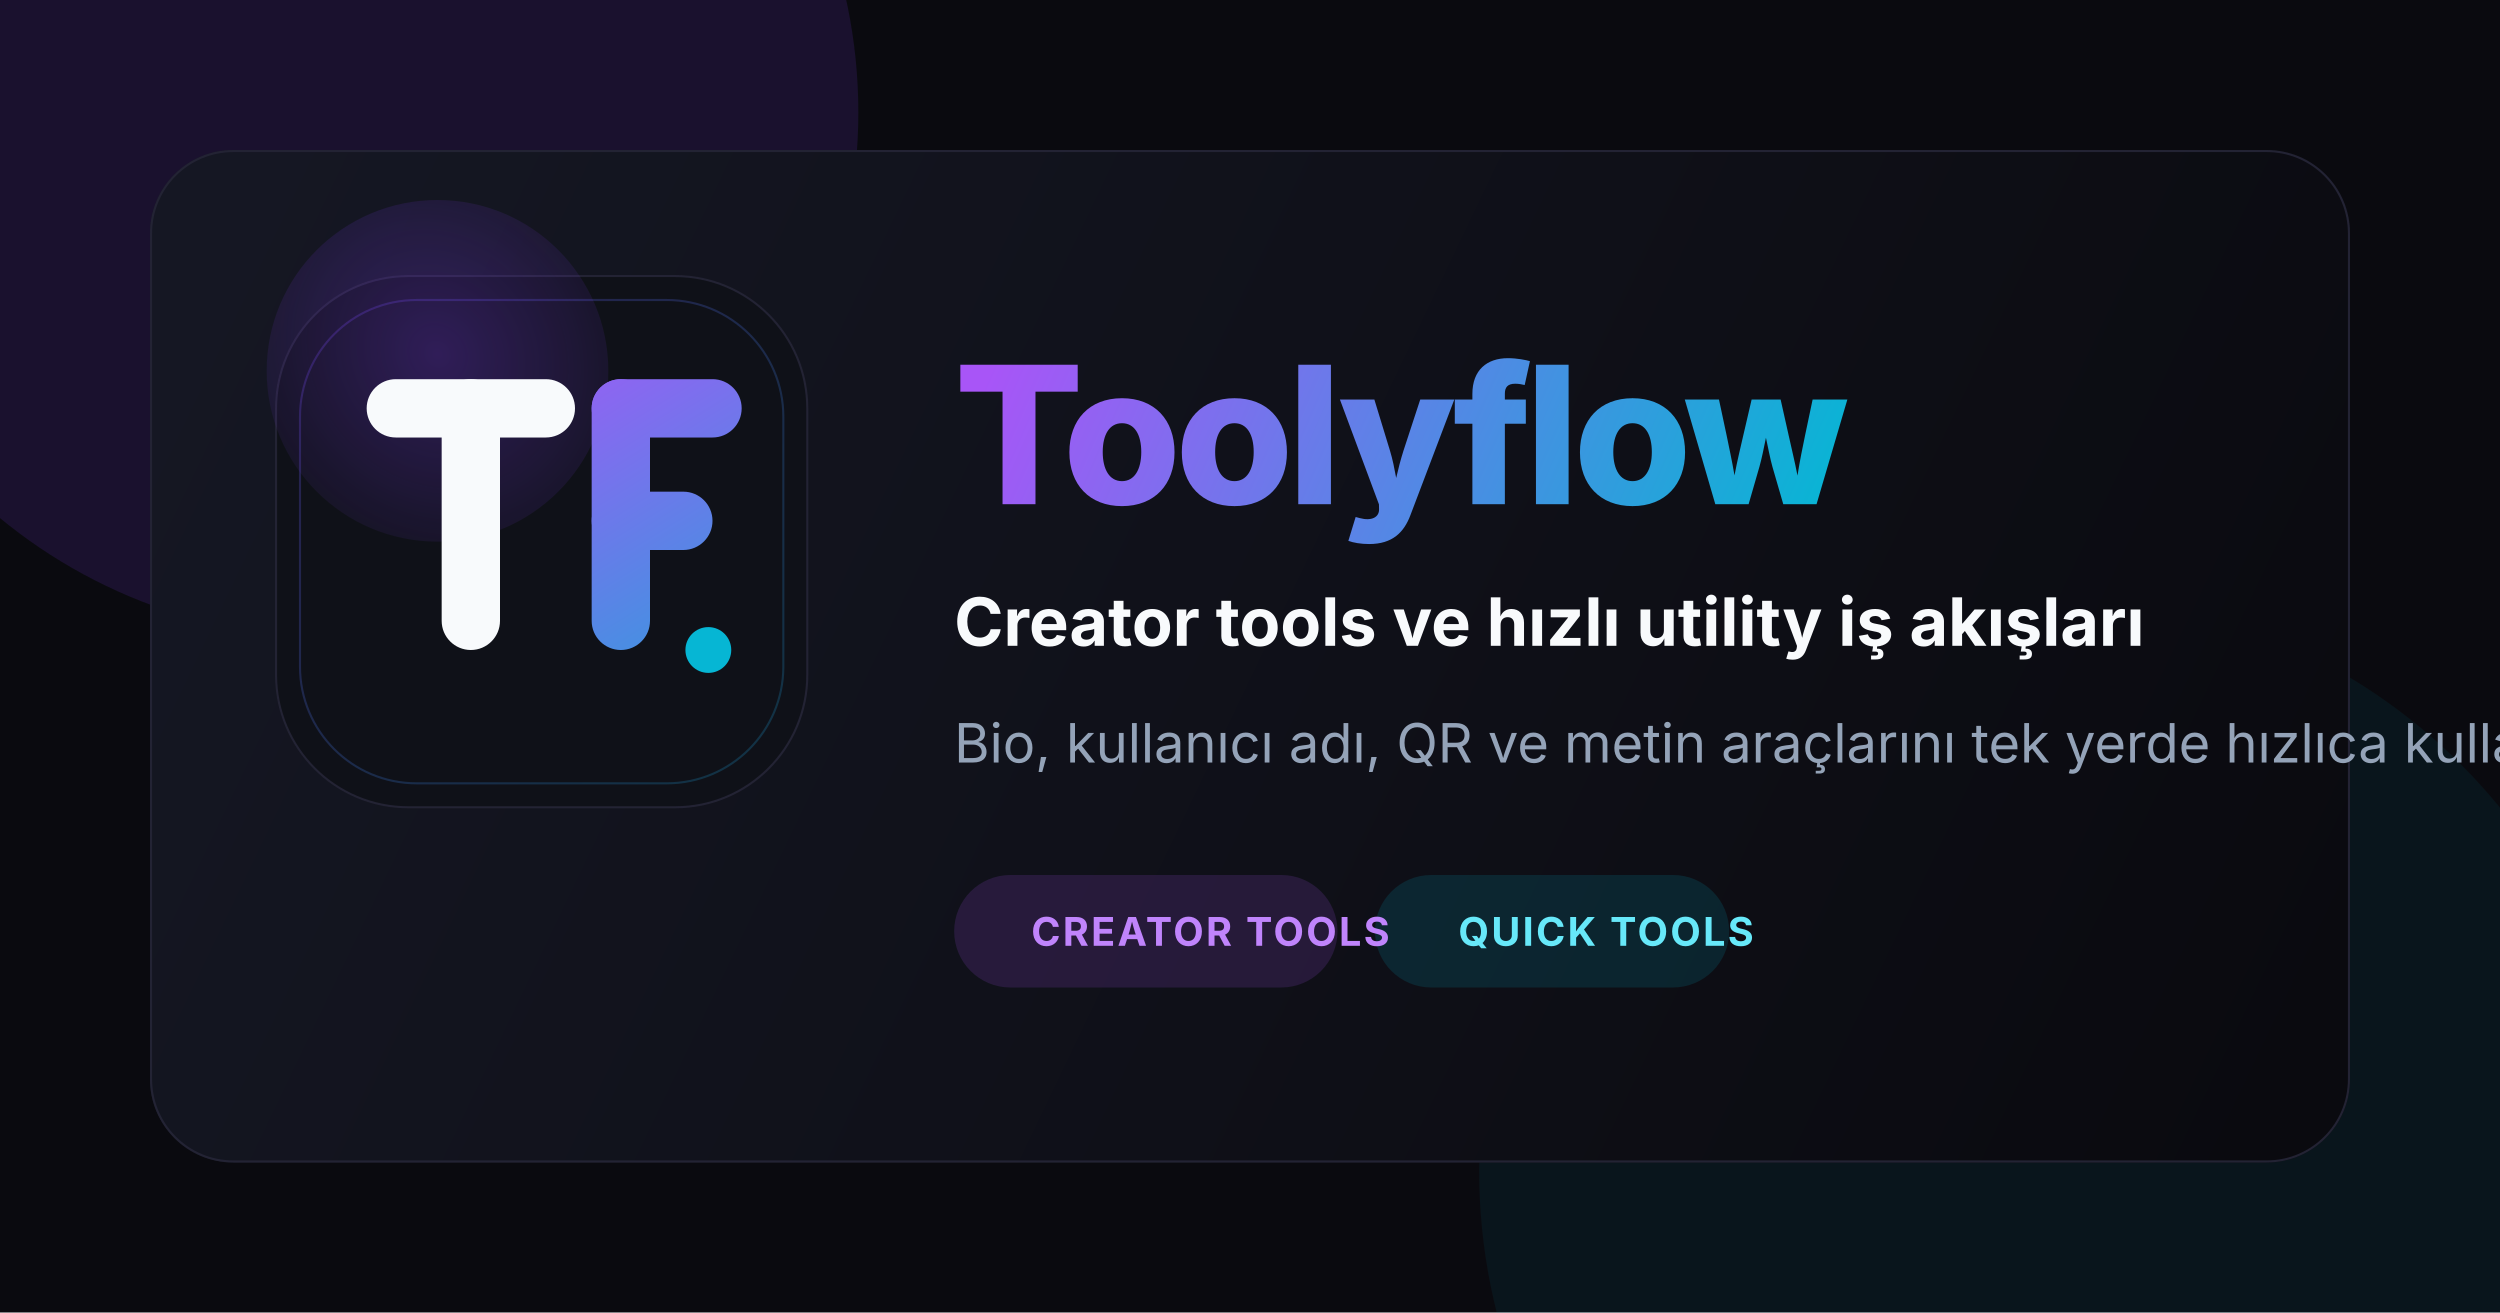
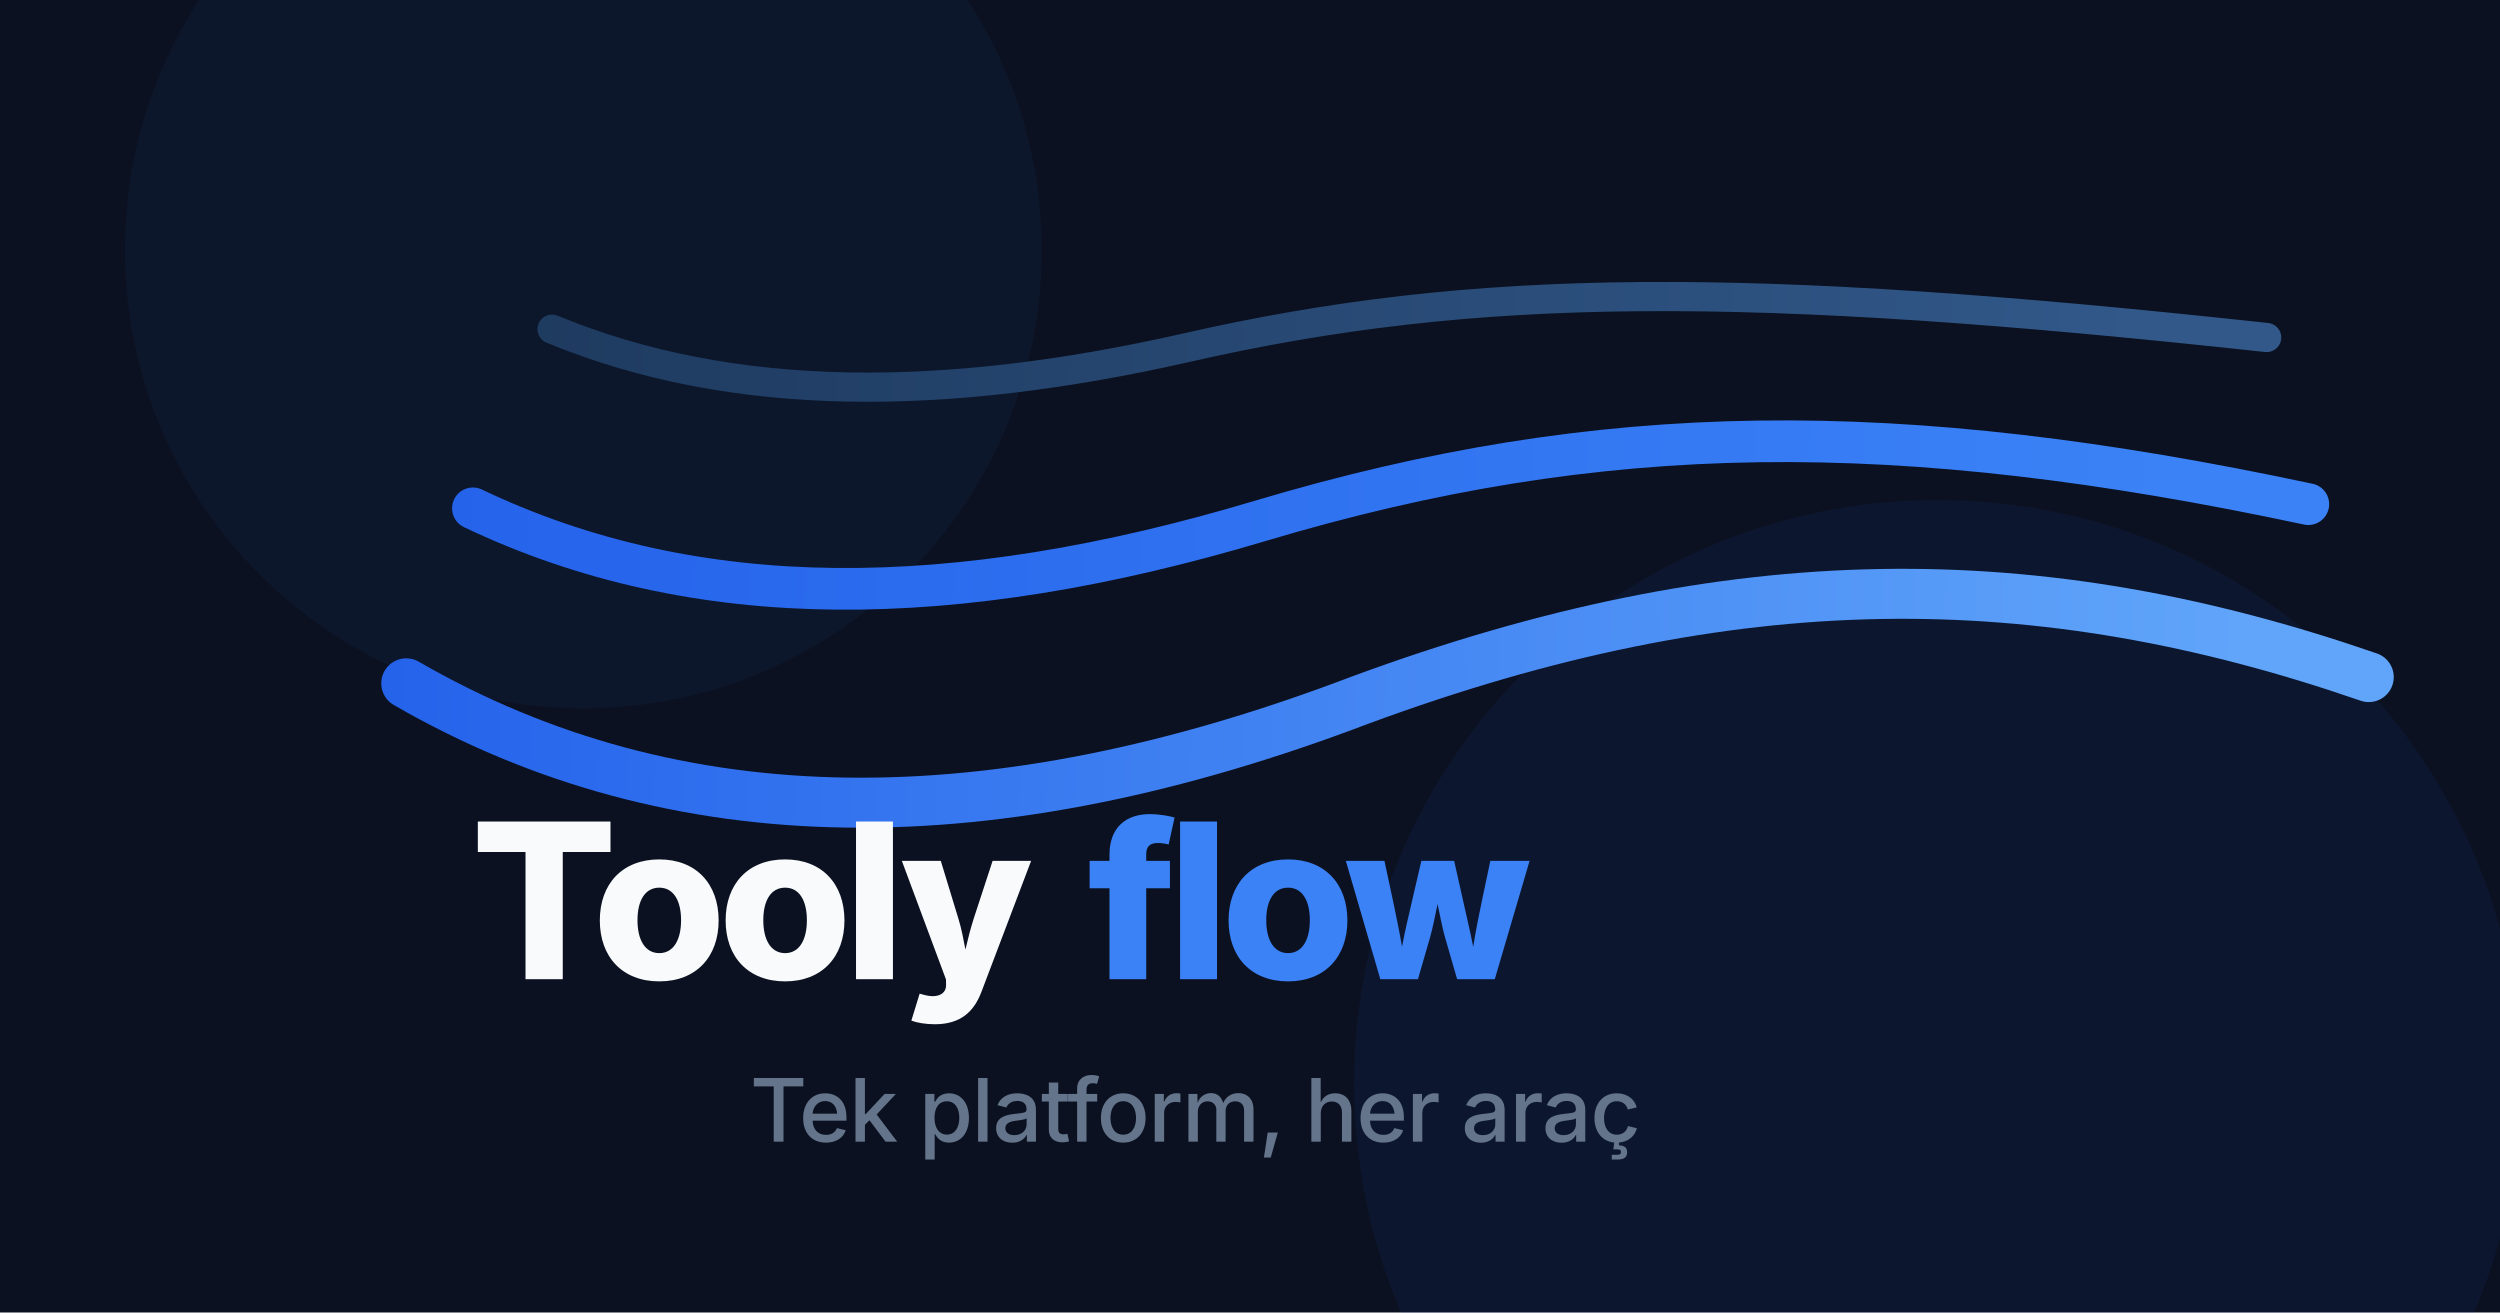
<svg xmlns="http://www.w3.org/2000/svg" width="1200" height="630" viewBox="0 0 1200 630" fill="none">
  <defs>
-     <linearGradient id="panel" x1="112" y1="92" x2="1088" y2="560" gradientUnits="userSpaceOnUse">
-       <stop stop-color="#151723" />
-       <stop offset="1" stop-color="#0A0A0F" />
+     <linearGradient id="line-a" x1="244" y1="132" x2="1028" y2="148" gradientUnits="userSpaceOnUse">
+       <stop stop-color="#1E3A5F" />
+       <stop offset="1" stop-color="#315889" />
    </linearGradient>
-     <linearGradient id="accent" x1="256" y1="148" x2="404" y2="388" gradientUnits="userSpaceOnUse">
-       <stop stop-color="#A855F7" />
-       <stop offset="1" stop-color="#06B6D4" />
+     <linearGradient id="line-b" x1="214" y1="214" x2="1042" y2="226" gradientUnits="userSpaceOnUse">
+       <stop stop-color="#2563EB" />
+       <stop offset="1" stop-color="#3B82F6" />
    </linearGradient>
-     <linearGradient id="title" x1="470" y1="190" x2="835" y2="350" gradientUnits="userSpaceOnUse">
-       <stop stop-color="#A855F7" />
-       <stop offset="1" stop-color="#06B6D4" />
+     <linearGradient id="line-c" x1="188" y1="298" x2="1076" y2="320" gradientUnits="userSpaceOnUse">
+       <stop stop-color="#2563EB" />
+       <stop offset="1" stop-color="#60A5FA" />
    </linearGradient>
-     <linearGradient id="frame" x1="142" y1="120" x2="420" y2="408" gradientUnits="userSpaceOnUse">
-       <stop stop-color="#7C3AED" stop-opacity="0.9" />
-       <stop offset="1" stop-color="#06B6D4" stop-opacity="0.75" />
-     </linearGradient>
-     <radialGradient id="glow" cx="0" cy="0" r="1" gradientUnits="userSpaceOnUse" gradientTransform="translate(210 170) rotate(52) scale(132 118)">
-       <stop stop-color="#7C3AED" stop-opacity="0.3" />
-       <stop offset="1" stop-color="#7C3AED" stop-opacity="0" />
-     </radialGradient>
  </defs>
-   <rect width="1200" height="630" fill="#0A0A0F" />
-   <circle cx="986" cy="562" r="276" fill="#06B6D4" fill-opacity="0.07" />
-   <circle cx="160" cy="54" r="252" fill="#7C3AED" fill-opacity="0.14" />
-   <rect x="72" y="72" width="1056" height="486" rx="40" fill="url(#panel)" />
-   <rect x="72.5" y="72.5" width="1055" height="485" rx="39.5" stroke="#232334" />
-   <g>
-     <rect x="132" y="132" width="256" height="256" rx="64" fill="#0F1118" />
-     <rect x="132.5" y="132.5" width="255" height="255" rx="63.5" stroke="#232334" />
-     <rect x="144" y="144" width="232" height="232" rx="56" stroke="url(#frame)" stroke-opacity="0.3" />
-     <circle cx="210" cy="178" r="82" fill="url(#glow)" />
-     <rect x="176" y="182" width="100" height="28" rx="14" fill="#F8FAFC" />
-     <rect x="212" y="182" width="28" height="130" rx="14" fill="#F8FAFC" />
-     <rect x="284" y="182" width="28" height="130" rx="14" fill="url(#accent)" />
-     <rect x="284" y="182" width="72" height="28" rx="14" fill="url(#accent)" />
-     <rect x="284" y="236" width="58" height="28" rx="14" fill="url(#accent)" />
-     <circle cx="340" cy="312" r="11" fill="#06B6D4" />
-   </g>
-   <text x="458" y="242" fill="url(#title)" font-family="Inter, Arial, sans-serif" font-size="92" font-weight="800" letter-spacing="-3">
-     Toolyflow
-   </text>
-   <text x="458" y="310" fill="#F8FAFC" font-family="Inter, Arial, sans-serif" font-size="32" font-weight="700">
-     Creator tools ve hızlı utility iş akışları
-   </text>
-   <text x="458" y="366" fill="#94A3B8" font-family="Inter, Arial, sans-serif" font-size="26">
-     Bio, kullanıcı adı, QR ve metin araçlarını tek yerde hızlıca kullan.
-   </text>
-   <rect x="458" y="420" width="184" height="54" rx="27" fill="#A855F7" fill-opacity="0.15" />
-   <rect x="660" y="420" width="170" height="54" rx="27" fill="#06B6D4" fill-opacity="0.14" />
-   <text x="495" y="454" fill="#C084FC" font-family="Inter, Arial, sans-serif" font-size="19" font-weight="700" letter-spacing="1.1">
-     CREATOR TOOLS
-   </text>
-   <text x="700" y="454" fill="#67E8F9" font-family="Inter, Arial, sans-serif" font-size="19" font-weight="700" letter-spacing="1.1">
-     QUICK TOOLS
-   </text>
+   <rect width="1200" height="630" fill="#0B1120" />
+   <circle cx="930" cy="520" r="280" fill="#1D4ED8" fill-opacity="0.08" />
+   <circle cx="280" cy="120" r="220" fill="#3B82F6" fill-opacity="0.06" />
+   <path d="M265 158C352 194 454 193 569 167C709 135 839 135 1088 162" stroke="url(#line-a)" stroke-width="14" stroke-linecap="round" />
+   <path d="M227 244C334 295 458 294 605 250C769 201 911 200 1108 242" stroke="url(#line-b)" stroke-width="20" stroke-linecap="round" />
+   <path d="M195 328C325 403 477 403 653 336C832 270 978 270 1137 325" stroke="url(#line-c)" stroke-width="24" stroke-linecap="round" />
+   <text x="226" y="470" fill="#F8FAFC" font-family="Inter, Arial, sans-serif" font-size="104" font-weight="800" letter-spacing="-4">Tooly</text>
+   <text x="522" y="470" fill="#3B82F6" font-family="Inter, Arial, sans-serif" font-size="104" font-weight="800" letter-spacing="-4">flow</text>
+   <text x="360" y="548" fill="#64748B" font-family="Inter, Arial, sans-serif" font-size="42" font-weight="500" letter-spacing="-0.6">Tek platform, her araç</text>
</svg>
